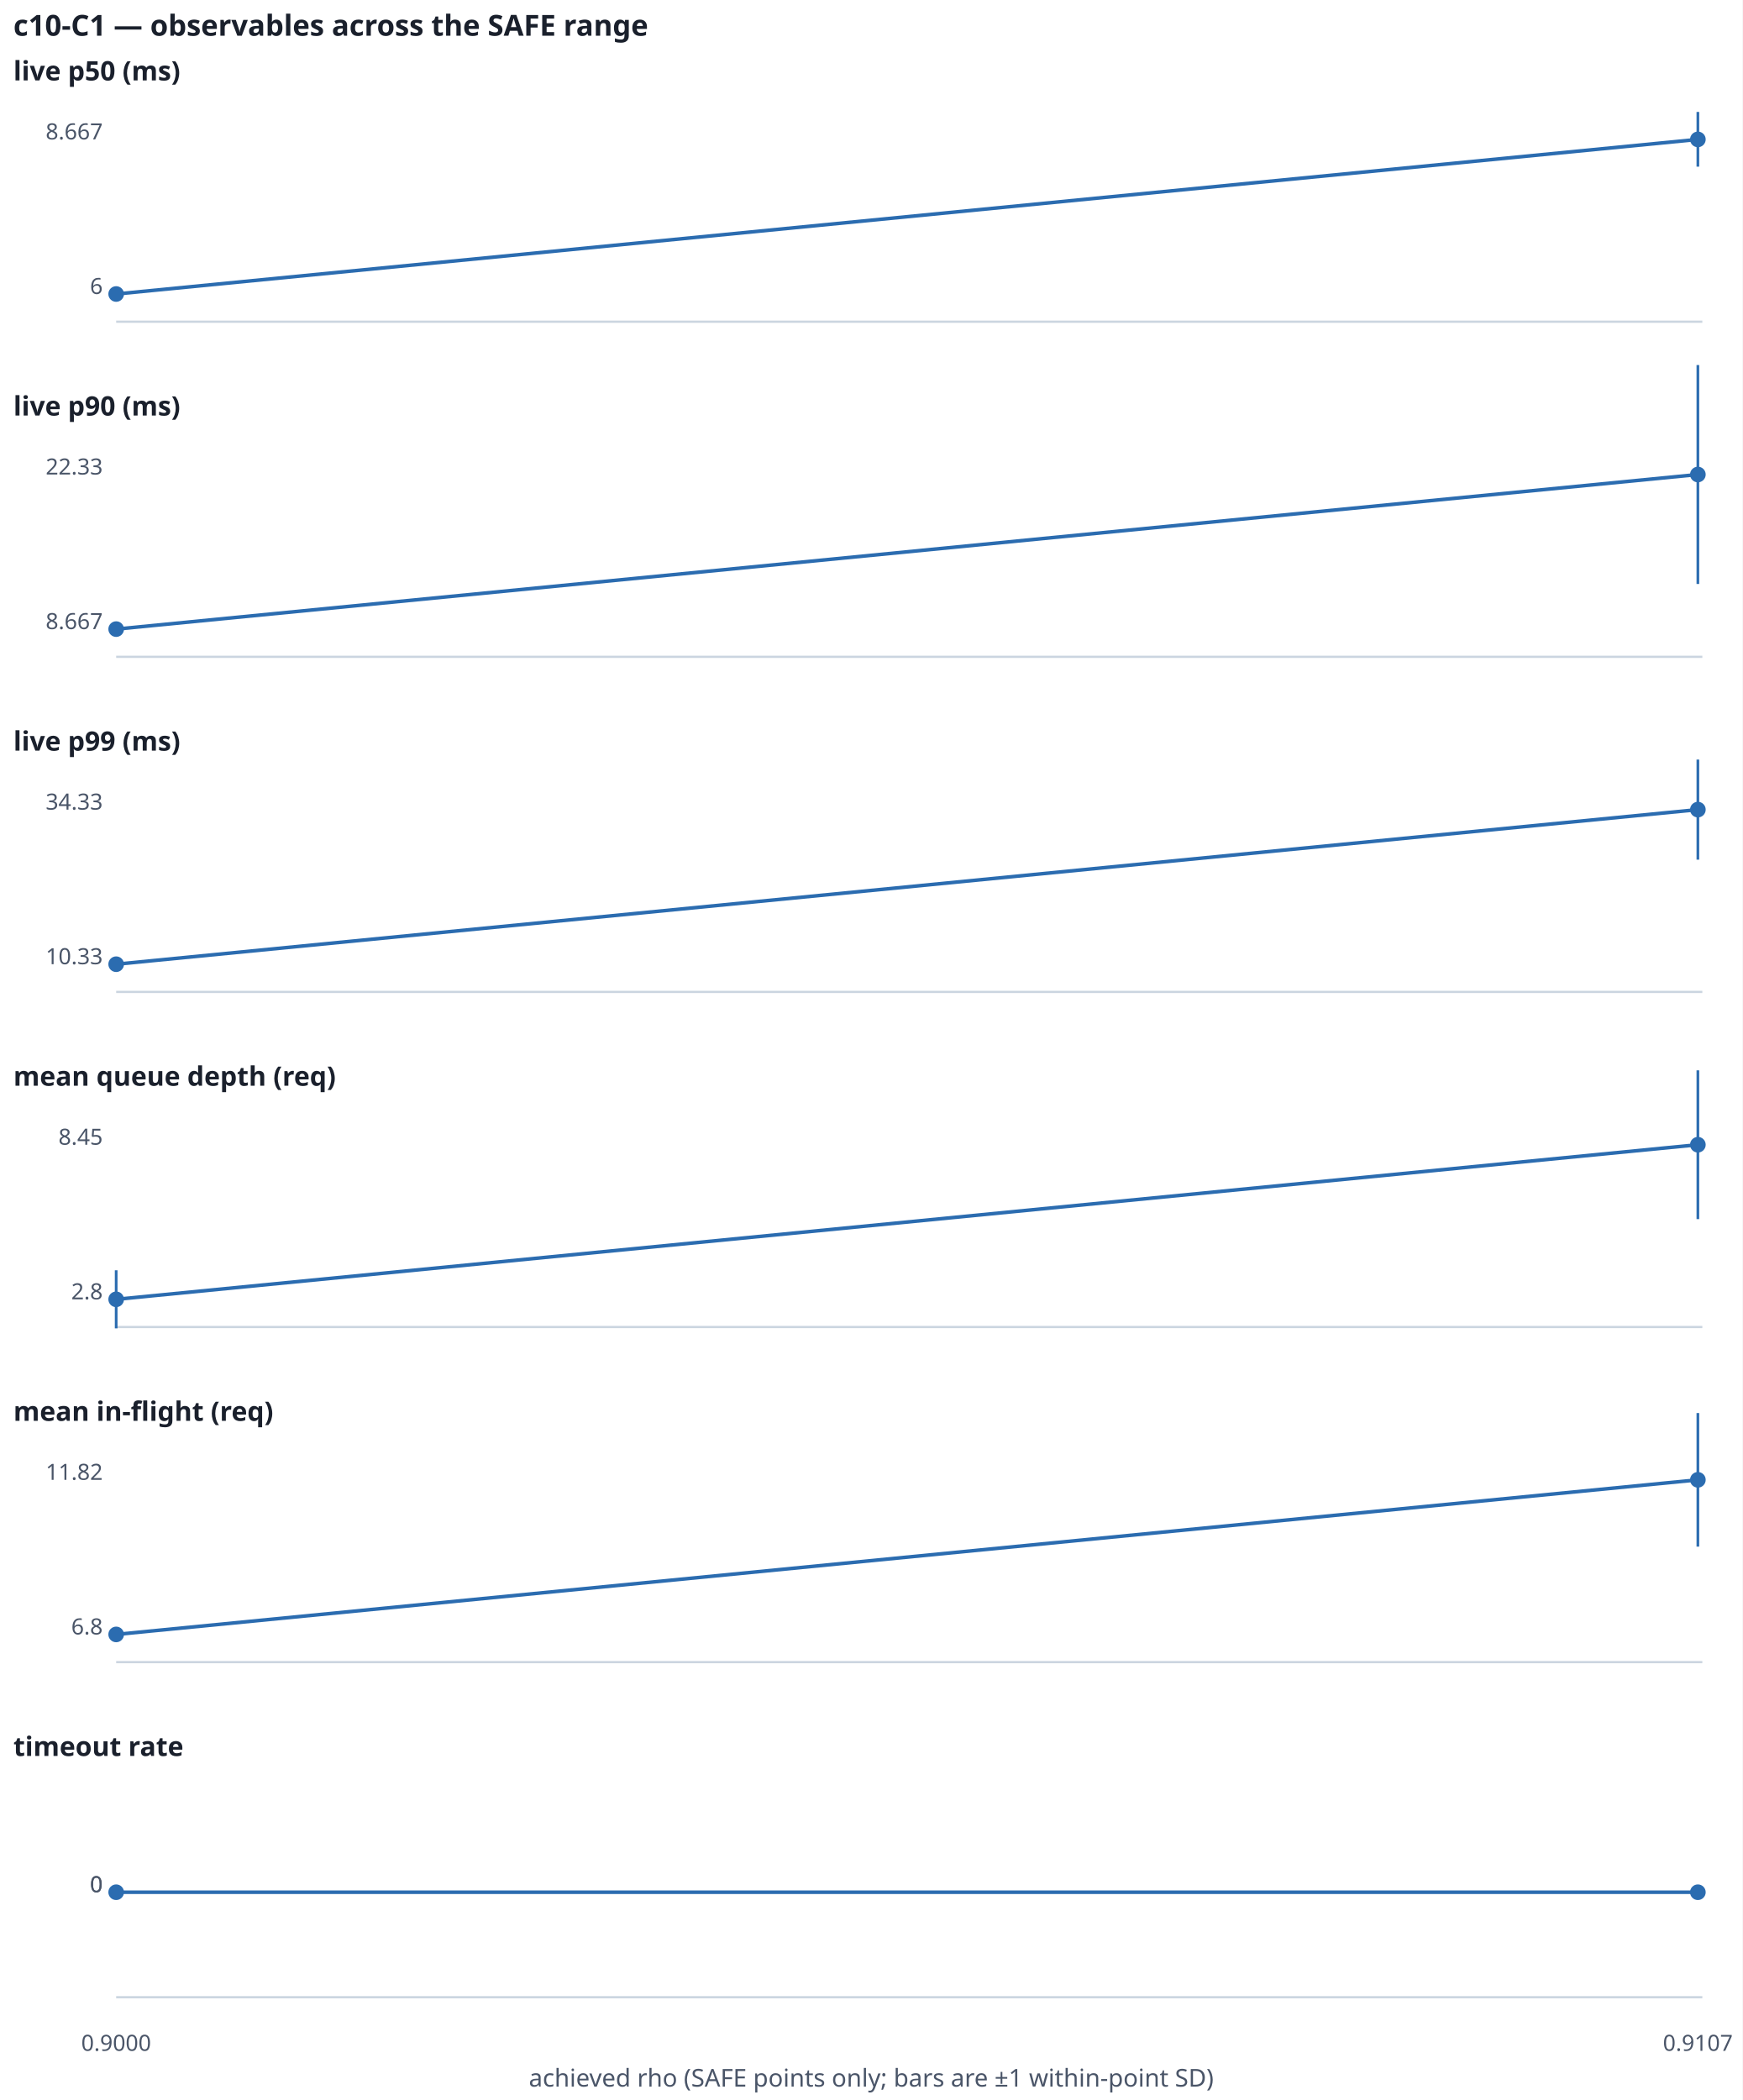
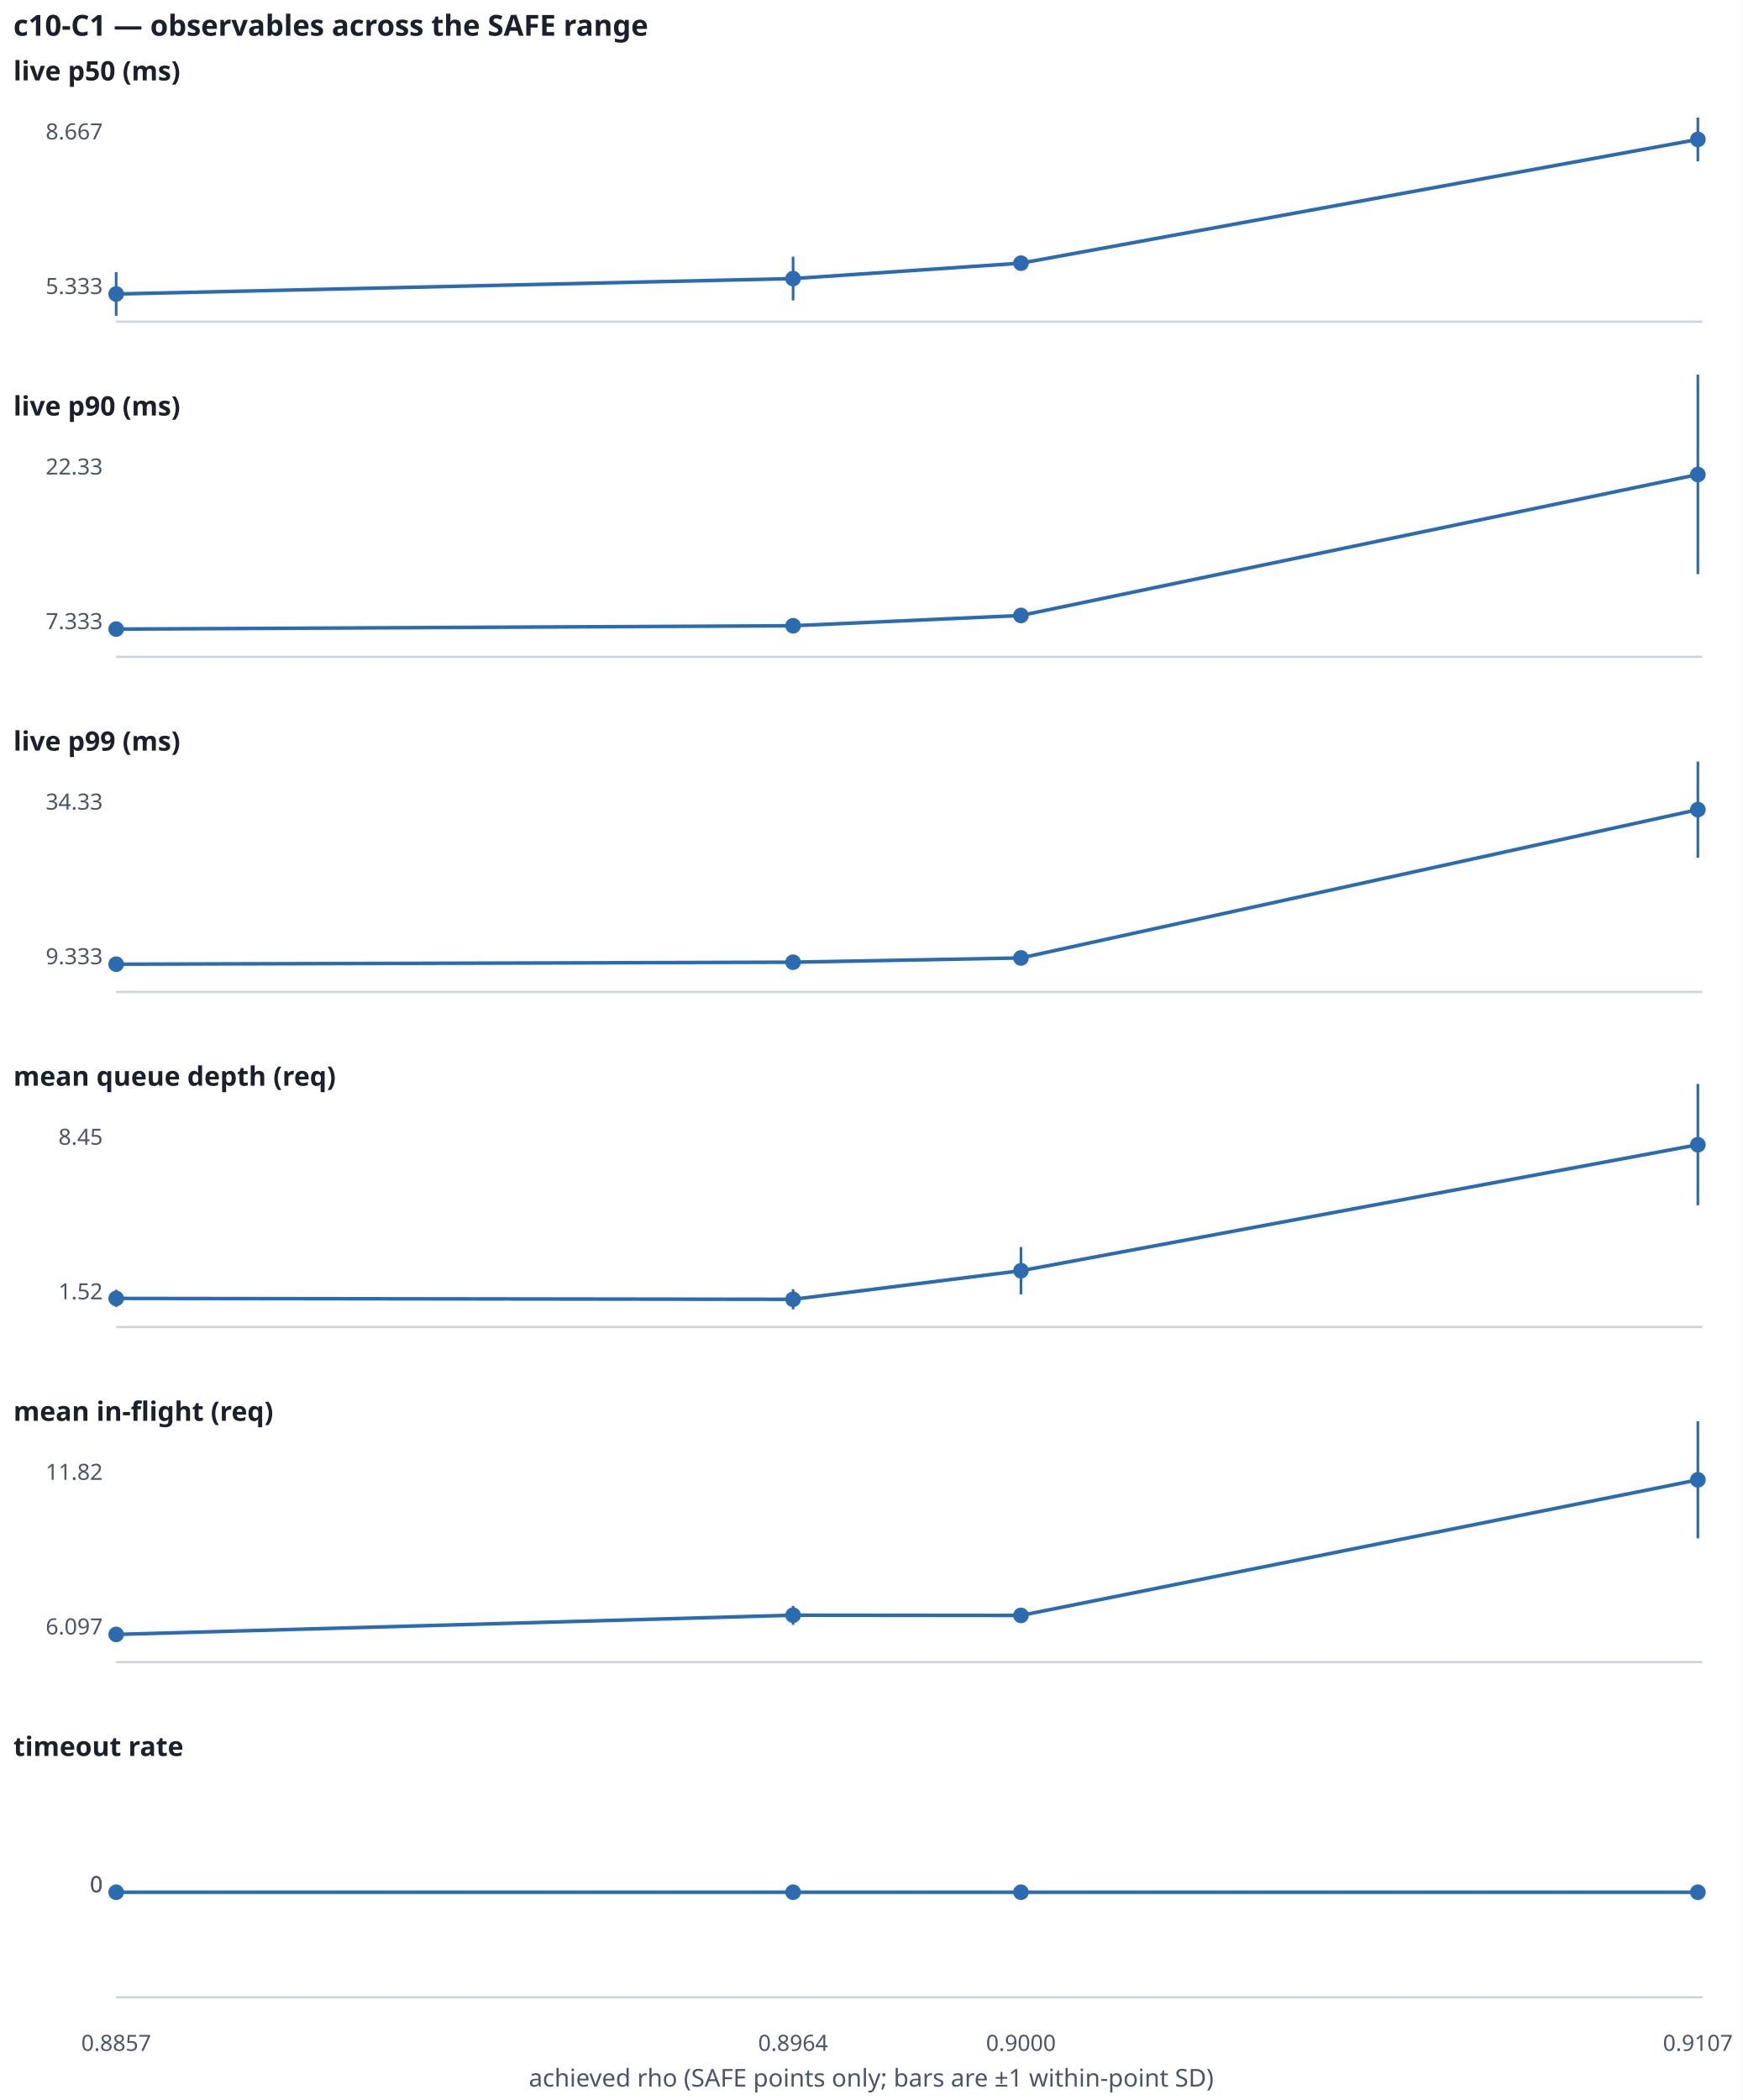
<svg xmlns="http://www.w3.org/2000/svg" width="780" height="940" viewBox="0 0 780 940">
  <rect width="780" height="940" fill="#ffffff" />
  <text x="6" y="16" font-family="system-ui,sans-serif" font-size="13" font-weight="700" fill="#1a202c">c10-C1 — observables across the SAFE range</text>
  <g transform="translate(0,22)">
    <g transform="translate(0,0)">
      <text x="6" y="14" font-family="system-ui,sans-serif" font-size="12" font-weight="600" fill="#1a202c">live p50 (ms)</text>
      <line x1="52" y1="122.0" x2="762" y2="122.0" stroke="#cbd5e0" />
-       <polyline points="52.0,109.6 760.0,40.4" fill="none" stroke="#2b6cb0" stroke-width="1.6" />
-       <line x1="760.0" y1="52.6" x2="760.0" y2="28.1" stroke="#2b6cb0" stroke-width="1.2" />
+       <polyline points="52.0,109.6 355.0,102.7 457.0,95.8 760.0,40.4" fill="none" stroke="#2b6cb0" stroke-width="1.6" />
+       <line x1="52.0" y1="119.4" x2="52.0" y2="99.8" stroke="#2b6cb0" stroke-width="1.2" />
+       <line x1="355.0" y1="112.5" x2="355.0" y2="92.9" stroke="#2b6cb0" stroke-width="1.2" />
+       <line x1="760.0" y1="50.2" x2="760.0" y2="30.6" stroke="#2b6cb0" stroke-width="1.2" />
      <circle cx="52.0" cy="109.6" r="3.5" fill="#2b6cb0" />
+       <circle cx="355.0" cy="102.7" r="3.5" fill="#2b6cb0" />
+       <circle cx="457.0" cy="95.8" r="3.5" fill="#2b6cb0" />
      <circle cx="760.0" cy="40.4" r="3.5" fill="#2b6cb0" />
      <text x="46" y="40.4" font-family="system-ui,sans-serif" font-size="10" fill="#4a5568" text-anchor="end">8.667</text>
-       <text x="46" y="109.6" font-family="system-ui,sans-serif" font-size="10" fill="#4a5568" text-anchor="end">6</text>
+       <text x="46" y="109.6" font-family="system-ui,sans-serif" font-size="10" fill="#4a5568" text-anchor="end">5.333</text>
    </g>
    <g transform="translate(0,150)">
      <text x="6" y="14" font-family="system-ui,sans-serif" font-size="12" font-weight="600" fill="#1a202c">live p90 (ms)</text>
      <line x1="52" y1="122.0" x2="762" y2="122.0" stroke="#cbd5e0" />
-       <polyline points="52.0,109.6 760.0,40.4" fill="none" stroke="#2b6cb0" stroke-width="1.6" />
-       <line x1="52.0" y1="112.0" x2="52.0" y2="107.2" stroke="#2b6cb0" stroke-width="1.2" />
-       <line x1="760.0" y1="89.4" x2="760.0" y2="-8.6" stroke="#2b6cb0" stroke-width="1.2" />
+       <polyline points="52.0,109.6 355.0,108.1 457.0,103.5 760.0,40.4" fill="none" stroke="#2b6cb0" stroke-width="1.6" />
+       <line x1="52.0" y1="111.8" x2="52.0" y2="107.4" stroke="#2b6cb0" stroke-width="1.2" />
+       <line x1="355.0" y1="110.3" x2="355.0" y2="105.9" stroke="#2b6cb0" stroke-width="1.2" />
+       <line x1="457.0" y1="105.6" x2="457.0" y2="101.3" stroke="#2b6cb0" stroke-width="1.2" />
+       <line x1="760.0" y1="85.0" x2="760.0" y2="-4.3" stroke="#2b6cb0" stroke-width="1.2" />
      <circle cx="52.0" cy="109.6" r="3.5" fill="#2b6cb0" />
+       <circle cx="355.0" cy="108.1" r="3.5" fill="#2b6cb0" />
+       <circle cx="457.0" cy="103.5" r="3.5" fill="#2b6cb0" />
      <circle cx="760.0" cy="40.4" r="3.5" fill="#2b6cb0" />
      <text x="46" y="40.4" font-family="system-ui,sans-serif" font-size="10" fill="#4a5568" text-anchor="end">22.33</text>
-       <text x="46" y="109.6" font-family="system-ui,sans-serif" font-size="10" fill="#4a5568" text-anchor="end">8.667</text>
+       <text x="46" y="109.6" font-family="system-ui,sans-serif" font-size="10" fill="#4a5568" text-anchor="end">7.333</text>
    </g>
    <g transform="translate(0,300)">
      <text x="6" y="14" font-family="system-ui,sans-serif" font-size="12" font-weight="600" fill="#1a202c">live p99 (ms)</text>
      <line x1="52" y1="122.0" x2="762" y2="122.0" stroke="#cbd5e0" />
-       <polyline points="52.0,109.6 760.0,40.4" fill="none" stroke="#2b6cb0" stroke-width="1.6" />
-       <line x1="52.0" y1="112.3" x2="52.0" y2="106.9" stroke="#2b6cb0" stroke-width="1.2" />
-       <line x1="760.0" y1="62.8" x2="760.0" y2="18.0" stroke="#2b6cb0" stroke-width="1.2" />
+       <polyline points="52.0,109.6 355.0,108.7 457.0,106.8 760.0,40.4" fill="none" stroke="#2b6cb0" stroke-width="1.6" />
+       <line x1="52.0" y1="110.9" x2="52.0" y2="108.3" stroke="#2b6cb0" stroke-width="1.2" />
+       <line x1="355.0" y1="110.0" x2="355.0" y2="107.4" stroke="#2b6cb0" stroke-width="1.2" />
+       <line x1="457.0" y1="109.5" x2="457.0" y2="104.2" stroke="#2b6cb0" stroke-width="1.2" />
+       <line x1="760.0" y1="61.9" x2="760.0" y2="18.9" stroke="#2b6cb0" stroke-width="1.2" />
      <circle cx="52.0" cy="109.6" r="3.5" fill="#2b6cb0" />
+       <circle cx="355.0" cy="108.7" r="3.5" fill="#2b6cb0" />
+       <circle cx="457.0" cy="106.8" r="3.5" fill="#2b6cb0" />
      <circle cx="760.0" cy="40.4" r="3.5" fill="#2b6cb0" />
      <text x="46" y="40.4" font-family="system-ui,sans-serif" font-size="10" fill="#4a5568" text-anchor="end">34.33</text>
-       <text x="46" y="109.6" font-family="system-ui,sans-serif" font-size="10" fill="#4a5568" text-anchor="end">10.33</text>
+       <text x="46" y="109.6" font-family="system-ui,sans-serif" font-size="10" fill="#4a5568" text-anchor="end">9.333</text>
    </g>
    <g transform="translate(0,450)">
      <text x="6" y="14" font-family="system-ui,sans-serif" font-size="12" font-weight="600" fill="#1a202c">mean queue depth (req)</text>
      <line x1="52" y1="122.0" x2="762" y2="122.0" stroke="#cbd5e0" />
-       <polyline points="52.0,109.6 760.0,40.4" fill="none" stroke="#2b6cb0" stroke-width="1.6" />
-       <line x1="52.0" y1="122.6" x2="52.0" y2="96.6" stroke="#2b6cb0" stroke-width="1.2" />
-       <line x1="760.0" y1="73.7" x2="760.0" y2="7.1" stroke="#2b6cb0" stroke-width="1.2" />
-       <circle cx="52.0" cy="109.6" r="3.5" fill="#2b6cb0" />
+       <polyline points="52.0,109.2 355.0,109.6 457.0,96.8 760.0,40.4" fill="none" stroke="#2b6cb0" stroke-width="1.6" />
+       <line x1="52.0" y1="113.0" x2="52.0" y2="105.3" stroke="#2b6cb0" stroke-width="1.2" />
+       <line x1="355.0" y1="114.1" x2="355.0" y2="105.1" stroke="#2b6cb0" stroke-width="1.2" />
+       <line x1="457.0" y1="107.4" x2="457.0" y2="86.2" stroke="#2b6cb0" stroke-width="1.2" />
+       <line x1="760.0" y1="67.5" x2="760.0" y2="13.2" stroke="#2b6cb0" stroke-width="1.2" />
+       <circle cx="52.0" cy="109.2" r="3.5" fill="#2b6cb0" />
+       <circle cx="355.0" cy="109.6" r="3.5" fill="#2b6cb0" />
+       <circle cx="457.0" cy="96.8" r="3.5" fill="#2b6cb0" />
      <circle cx="760.0" cy="40.4" r="3.5" fill="#2b6cb0" />
      <text x="46" y="40.4" font-family="system-ui,sans-serif" font-size="10" fill="#4a5568" text-anchor="end">8.45</text>
-       <text x="46" y="109.6" font-family="system-ui,sans-serif" font-size="10" fill="#4a5568" text-anchor="end">2.8</text>
+       <text x="46" y="109.6" font-family="system-ui,sans-serif" font-size="10" fill="#4a5568" text-anchor="end">1.52</text>
    </g>
    <g transform="translate(0,600)">
      <text x="6" y="14" font-family="system-ui,sans-serif" font-size="12" font-weight="600" fill="#1a202c">mean in-flight (req)</text>
      <line x1="52" y1="122.0" x2="762" y2="122.0" stroke="#cbd5e0" />
-       <polyline points="52.0,109.6 760.0,40.4" fill="none" stroke="#2b6cb0" stroke-width="1.6" />
-       <line x1="52.0" y1="112.1" x2="52.0" y2="107.2" stroke="#2b6cb0" stroke-width="1.2" />
-       <line x1="760.0" y1="70.3" x2="760.0" y2="10.5" stroke="#2b6cb0" stroke-width="1.2" />
+       <polyline points="52.0,109.6 355.0,101.0 457.0,101.1 760.0,40.4" fill="none" stroke="#2b6cb0" stroke-width="1.6" />
+       <line x1="52.0" y1="111.4" x2="52.0" y2="107.8" stroke="#2b6cb0" stroke-width="1.2" />
+       <line x1="355.0" y1="105.3" x2="355.0" y2="96.8" stroke="#2b6cb0" stroke-width="1.2" />
+       <line x1="457.0" y1="103.3" x2="457.0" y2="99.0" stroke="#2b6cb0" stroke-width="1.2" />
+       <line x1="760.0" y1="66.6" x2="760.0" y2="14.2" stroke="#2b6cb0" stroke-width="1.2" />
      <circle cx="52.0" cy="109.6" r="3.5" fill="#2b6cb0" />
+       <circle cx="355.0" cy="101.0" r="3.5" fill="#2b6cb0" />
+       <circle cx="457.0" cy="101.1" r="3.5" fill="#2b6cb0" />
      <circle cx="760.0" cy="40.4" r="3.5" fill="#2b6cb0" />
      <text x="46" y="40.4" font-family="system-ui,sans-serif" font-size="10" fill="#4a5568" text-anchor="end">11.82</text>
-       <text x="46" y="109.6" font-family="system-ui,sans-serif" font-size="10" fill="#4a5568" text-anchor="end">6.8</text>
+       <text x="46" y="109.6" font-family="system-ui,sans-serif" font-size="10" fill="#4a5568" text-anchor="end">6.097</text>
    </g>
    <g transform="translate(0,750)">
      <text x="6" y="14" font-family="system-ui,sans-serif" font-size="12" font-weight="600" fill="#1a202c">timeout rate</text>
      <line x1="52" y1="122.0" x2="762" y2="122.0" stroke="#cbd5e0" />
-       <polyline points="52.0,75.0 760.0,75.0" fill="none" stroke="#2b6cb0" stroke-width="1.6" />
+       <polyline points="52.0,75.0 355.0,75.0 457.0,75.0 760.0,75.0" fill="none" stroke="#2b6cb0" stroke-width="1.6" />
      <circle cx="52.0" cy="75.0" r="3.5" fill="#2b6cb0" />
+       <circle cx="355.0" cy="75.0" r="3.5" fill="#2b6cb0" />
+       <circle cx="457.0" cy="75.0" r="3.5" fill="#2b6cb0" />
      <circle cx="760.0" cy="75.0" r="3.5" fill="#2b6cb0" />
      <text x="46" y="75.0" font-family="system-ui,sans-serif" font-size="10" fill="#4a5568" text-anchor="end">0</text>
      <text x="46" y="75.0" font-family="system-ui,sans-serif" font-size="10" fill="#4a5568" text-anchor="end">0</text>
    </g>
  </g>
-   <text x="52.0" y="918" font-family="system-ui,sans-serif" font-size="10" fill="#4a5568" text-anchor="middle">0.9000</text>
+   <text x="52.0" y="918" font-family="system-ui,sans-serif" font-size="10" fill="#4a5568" text-anchor="middle">0.8857</text>
+   <text x="355.0" y="918" font-family="system-ui,sans-serif" font-size="10" fill="#4a5568" text-anchor="middle">0.8964</text>
+   <text x="457.0" y="918" font-family="system-ui,sans-serif" font-size="10" fill="#4a5568" text-anchor="middle">0.9000</text>
  <text x="760.0" y="918" font-family="system-ui,sans-serif" font-size="10" fill="#4a5568" text-anchor="middle">0.9107</text>
  <text x="390" y="934" font-family="system-ui,sans-serif" font-size="11" fill="#4a5568" text-anchor="middle">achieved rho (SAFE points only; bars are ±1 within-point SD)</text>
</svg>
